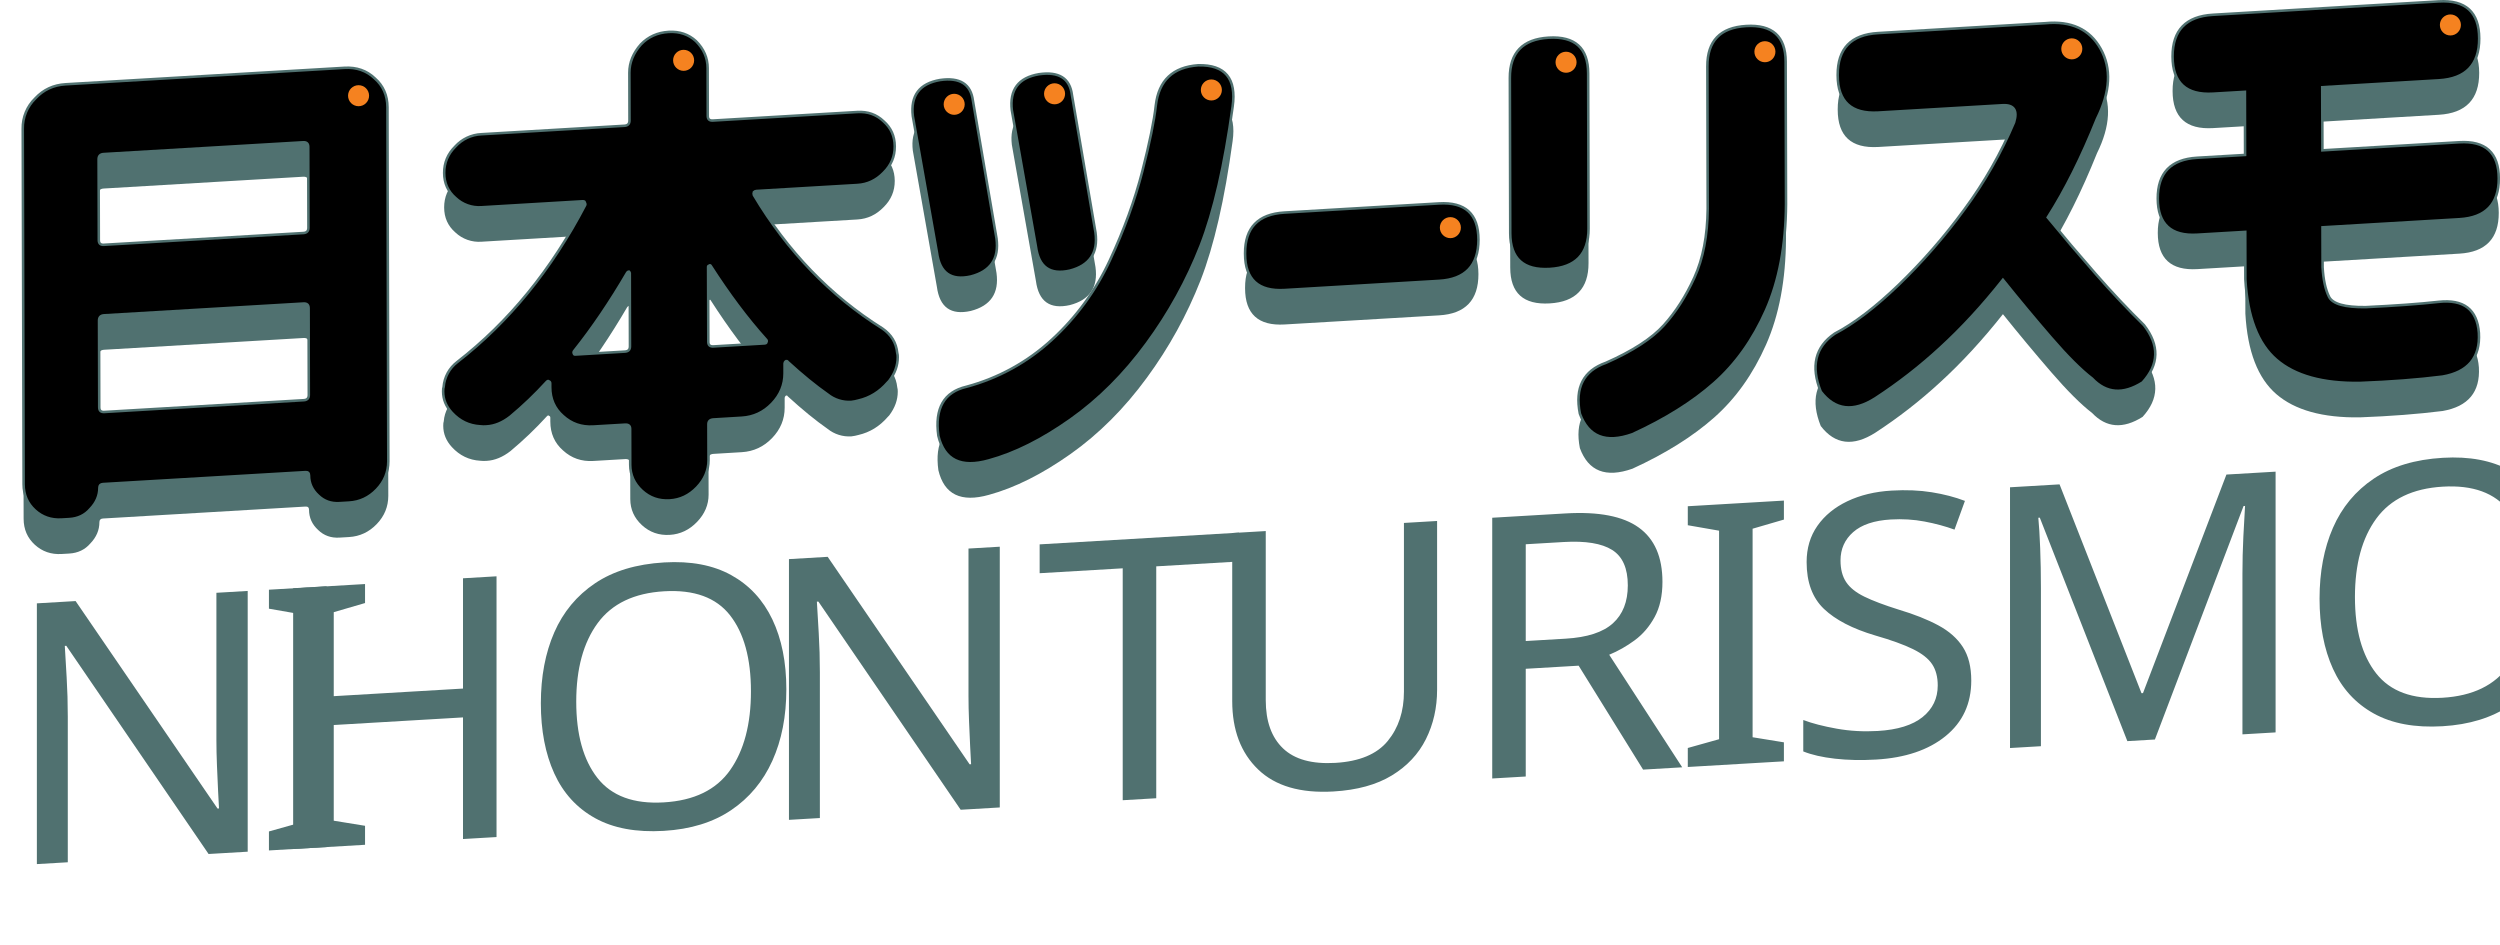
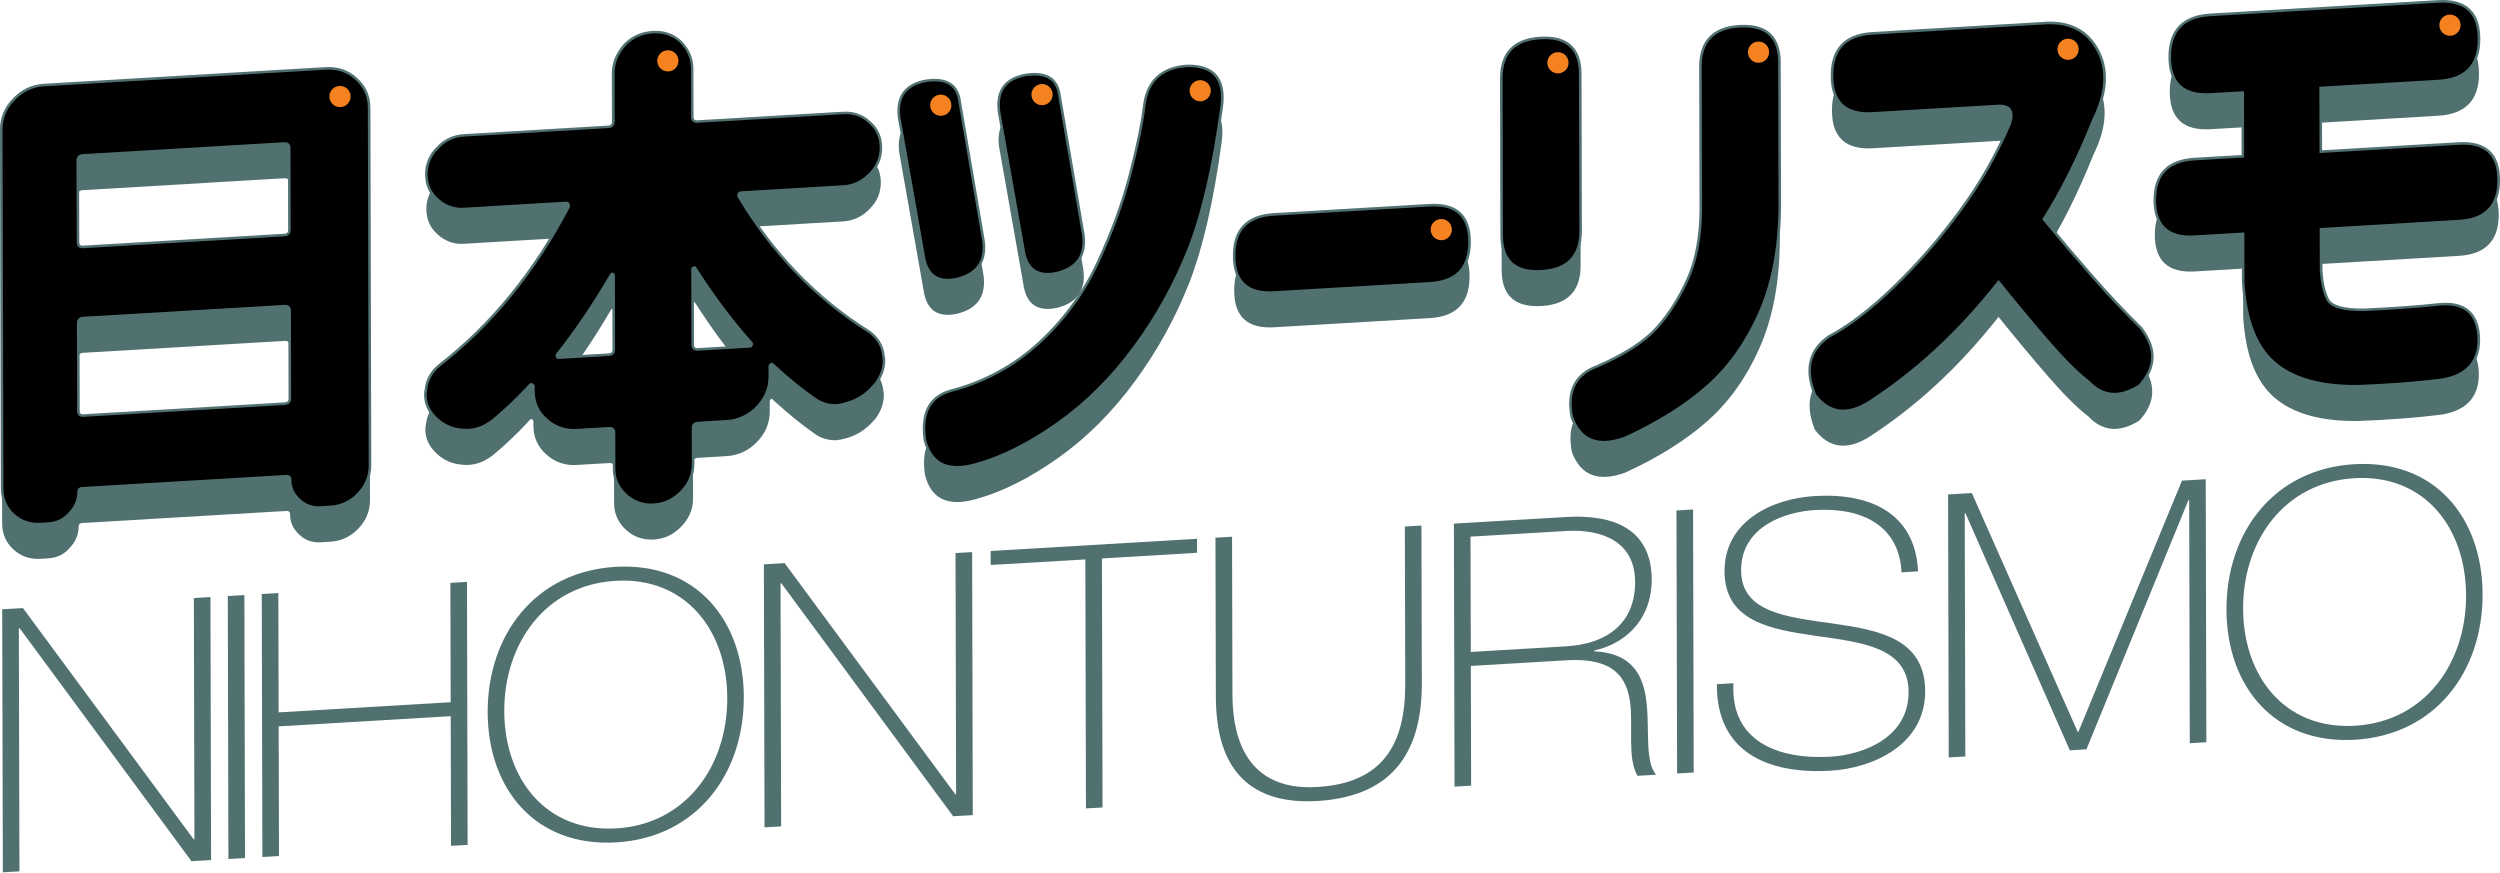
- <svg xmlns="http://www.w3.org/2000/svg" viewBox="0 0 2930.61 1107.04">
+ <svg xmlns="http://www.w3.org/2000/svg" viewBox="0 0 2905.43 1013.79">
  <defs>
-     <style>.cls-1{font-size:428.1px;font-family:HelveticaNeueLTStd-Th, Helvetica Neue LT Std;}.cls-1,.cls-5{fill:#507170;}.cls-2{letter-spacing:-0.08em;}.cls-3{letter-spacing:-0.04em;}.cls-4{letter-spacing:-0.04em;}.cls-6{stroke:#507170;stroke-miterlimit:10;stroke-width:3px;}.cls-7{fill:#f58220;}</style>
+     <style>.cls-1{fill:#507170;}.cls-2{fill:#f58220;}</style>
  </defs>
  <g id="Layer_2" data-name="Layer 2">
    <g id="Layer_1-2" data-name="Layer 1">
-       <text class="cls-1" transform="matrix(1.02, -0.06, 0, 1, 0.86, 1015.42)">
-         <tspan class="cls-2">NI</tspan>
-         <tspan class="cls-3" x="294.53" y="0">HO</tspan>
-         <tspan x="864.34" y="0">NT</tspan>
-         <tspan class="cls-4" x="1376.77" y="0">URISMO</tspan>
-       </text>
-       <path class="cls-5" d="M26.69,191.3A48.23,48.23,0,0,1,41.4,155.73q14.18-15.27,35.49-16.55l326.84-19.29q21.31-1.26,35.56,12.36,14.83,13,14.89,33.81l1,415.1q0,19.07-13.54,33.17t-32.53,15.22l-11.25.67q-14.81.87-24.89-8.94-10.68-9.78-10.72-23.65c0-2.7-1.4-4-4.15-3.81l-237.44,14c-2.76.16-4.14,1.6-4.13,4.29q0,13.88-10.6,24.91-9.45,11-24.84,11.88l-8.88.52q-18.36,1.08-31.42-10.87t-13.1-30.45Zm334.63,21.29c0-3.84-2-5.66-5.94-5.43L121.51,221q-5.92.34-5.91,6.13l.23,94.81q0,5.79,5.93,5.43l233.88-13.8c3.94-.24,5.92-2.28,5.91-6.13ZM116.3,517.9c0,3.86,2,5.66,5.94,5.43l233.88-13.81q5.91-.34,5.9-6.13l-.24-101.75c0-3.85-2-5.66-5.94-5.43L122,410q-5.92.35-5.9,6.13Z" />
-       <path class="cls-5" d="M886.71,264.26a4.36,4.36,0,0,0-3,1.33,5.23,5.23,0,0,0,0,3.47q58.88,98.88,150.79,156.47Q1050,436.2,1051.8,454a16.9,16.9,0,0,1,.6,5.17q0,14.46-10,27.77l-1.77,1.83q-14.18,16.46-34.3,21.11a52.7,52.7,0,0,1-8.28,1.65,40.25,40.25,0,0,1-27.86-8.77q-21.35-14.92-46.87-38.28c0-.38-.3-.66-.89-.82A1.42,1.42,0,0,0,921,464a3.52,3.52,0,0,0-1.18,2.38l0,11.56q0,20.25-14.72,35.56t-35.49,16.55l-33.16,2c-3.95.23-5.92,2.09-5.91,5.55l.11,42.21q0,17.91-13.55,32T785.14,627q-19,1.13-32.6-11.37t-13.69-30.41l-.1-42.21c0-3.47-2-5.08-5.94-4.85l-37.3,2.2Q674.78,541.6,660,528q-14.84-13-14.89-33.81v-4.62a2.12,2.12,0,0,0-1.78-2.21c-.4-.75-1.18-.51-2.37.72a430.82,430.82,0,0,1-42.53,40.67q-13.61,10.63-27.81,11.47a36,36,0,0,1-7.7-.12q-19.54-1.15-33.2-16-10.1-11-10.13-24.84c0-2.69.19-4.44.58-5.24A40.93,40.93,0,0,1,536,464.79q91-70.71,150-184c.39-.79.19-1.94-.6-3.44,0-.76-1-1.09-3-1l-117.83,7a40.36,40.36,0,0,1-30.82-10.9q-13.06-11.37-13.1-29.3t12.95-30.83a43.89,43.89,0,0,1,30.76-14.53L732,187.82q5.91-.34,5.9-6.13l-.13-56.08q0-17.91,13.54-33.17,13-13.48,32.53-14.65,18.95-1.11,32,10.84,13.65,13.65,13.69,31.57l.14,56.08q0,5.78,5.93,5.43l169.34-10q18.35-1.08,30.82,10.9,13,11.37,13.1,29.3t-12.95,30.83q-13,13.48-30.76,14.53ZM672.8,455c0,.78.6,1.12,1.78,1l58-3.42q5.91-.36,5.9-6.13l-.2-86.15c0-.38-.4-.93-1.19-1.66-.4,0-1,.45-1.78,1.26q-30.08,51.51-62,91.55Q671.61,453.31,672.8,455Zm157.49-13.92q0,5.78,5.93,5.43L896,443c1.57-.09,2.36-.52,2.36-1.3q1.18-1.8-.6-3.43Q865.14,402,833,351.85c-.4-.74-1-.71-1.77.11a1.09,1.09,0,0,0-1.18,1.22Z" />
-       <path class="cls-5" d="M1140.5,158.5l27.63,161.43Q1173,355.5,1138,364.49q-34.93,7.85-39.75-28.3l-28.21-159.65q-4.24-36.18,31.87-42.36Q1136.87,129.23,1140.5,158.5Zm18.79,421.57q-49.12,13.88-59.29-28.88-6.64-48.18,33-57.46a238.7,238.7,0,0,0,100-55.05,293.14,293.14,0,0,0,68.17-93.36q25-53.79,37.94-104.29t15.81-77.26q5.22-43.67,49.63-46.87,47.36-1.07,40.38,48.5-14,102.6-37.5,163a503.11,503.11,0,0,1-63.09,114.45q-39.55,54.09-89.5,89.42T1159.29,580.07Zm97.26-428.42,27.63,161.43q4.83,35.57-30.09,44.56-34.93,7.85-39.74-28.3l-28.22-159.65q-4.25-36.18,31.87-42.36Q1252.92,122.38,1256.55,151.65Z" />
-       <path class="cls-5" d="M1459.53,338v-.58q-.1-45.09,46.07-47.82l181.19-10.7q46.18-2.73,46.29,42.37.11,45.68-46.07,48.4l-181.19,10.69Q1459.65,383.09,1459.53,338Z" />
-       <path class="cls-5" d="M1770.37,313.86l-.44-182.1q-.11-44.52,45.48-47.21,46.18-2.73,46.29,41.79l.44,182.11q.1,44.52-45.48,47.21Q1770.48,358.38,1770.37,313.86Zm112.29,151.81q46.72-20.68,67.7-43.9t36-56.18q15-33,15.5-80.42l-.4-167.08q-.11-44.5,45.48-47.21,46.18-2.73,46.29,41.79l.41,167.08q-.42,72.31-23.39,124.25t-60.79,85.41q-37.82,33.45-95.79,60Q1866.91,566,1852,525.3,1843,479.58,1882.66,465.67Z" />
-       <path class="cls-5" d="M2154.25,128.73v-.58q-.1-46.25,47.26-49.05l196-11.57q45.58-4.43,64.92,30t-4.24,82.06q-27.09,67.51-57.75,115.59,26.72,32.54,55.82,65.8t57,60.52q27.33,35.4-1.61,67.17-34.31,21.68-59.23-4.6-19.58-15-48.08-48t-56.42-67.79q-36,45.5-73.54,79.8a576.3,576.3,0,0,1-76,59.12q-39,24.85-64-7.79-17.88-44.61,16.41-68,33.72-17.59,74.77-57a682.51,682.51,0,0,0,77.07-88.39,496.76,496.76,0,0,0,58.38-102.32q6.45-21.19-13.67-20l-145.66,8.6Q2154.35,175,2154.25,128.73Z" />
-       <path class="cls-5" d="M2546.81,106.71q-.12-46.24,47.25-49L2858.73,42q47.37-2.79,47.48,43.45T2859,134.54l-136.78,8.07.18,74,160.46-9.47q46.18-2.71,46.29,42.37T2883,297.33l-160.46,9.47.11,46.83q1.23,21.92,7.49,34.54t43,12.21q52.09-2.49,85.26-6.19,44.4-4.92,47.46,36.52,2.46,43.21-42.51,51.08-43.23,5.43-97.1,7.46-65.14.94-97.78-27.18t-36.35-94.42l-.13-55.5-56.25,3.32q-46.18,2.73-46.3-42.37t46.08-47.82l56.25-3.32-.18-74-37.3,2.2Q2546.9,153,2546.81,106.71Z" />
-       <path class="cls-6" d="M26.68,150.91A48.27,48.27,0,0,1,41.4,115.35Q55.58,100.07,76.89,98.8L403.73,79.51Q425,78.25,439.29,91.86q14.83,13,14.89,33.82l1,415.09q0,19.08-13.54,33.18t-32.53,15.22l-11.25.67q-14.81.87-24.89-8.94-10.7-9.78-10.72-23.66c0-2.69-1.4-4-4.15-3.8l-237.44,14c-2.76.16-4.14,1.6-4.13,4.29q0,13.88-10.6,24.91-9.45,11-24.84,11.87l-8.88.53q-18.36,1.08-31.42-10.87t-13.1-30.45Zm334.64,21.3q0-5.78-5.94-5.43L121.51,180.59q-5.92.34-5.91,6.13l.23,94.81q0,5.79,5.93,5.43l233.88-13.8c3.94-.24,5.92-2.28,5.91-6.13Zm-245,305.31q0,5.78,5.94,5.43l233.88-13.81Q362,468.8,362,463l-.24-101.75c0-3.85-2-5.66-5.94-5.43L122,369.63q-5.92.36-5.9,6.13Z" />
-       <path class="cls-6" d="M886.71,223.88a4.36,4.36,0,0,0-3,1.33,5.23,5.23,0,0,0,0,3.47q58.86,98.86,150.79,156.47,15.42,10.67,17.25,28.47a16.85,16.85,0,0,1,.6,5.17q0,14.46-10,27.76l-1.77,1.84q-14.18,16.46-34.3,21.11a51.16,51.16,0,0,1-8.28,1.64,40.2,40.2,0,0,1-27.86-8.76q-21.35-14.92-46.87-38.29c0-.38-.3-.65-.89-.81a1.41,1.41,0,0,0-1.48.38,3.48,3.48,0,0,0-1.18,2.38l0,11.56q0,20.25-14.72,35.56t-35.49,16.55l-33.16,2q-5.92.34-5.91,5.55l.1,42.21q0,17.91-13.54,32t-31.94,15.18q-19,1.13-32.6-11.37t-13.69-30.42l-.1-42.2c0-3.47-2-5.09-5.94-4.85l-37.3,2.2q-20.73,1.22-35.56-12.36-14.84-13-14.89-33.81v-4.63a2.11,2.11,0,0,0-1.78-2.2c-.4-.75-1.19-.51-2.37.71a428.78,428.78,0,0,1-42.54,40.68q-13.59,10.64-27.8,11.47a35.18,35.18,0,0,1-7.7-.13q-19.54-1.14-33.2-16-10.1-11-10.13-24.84c0-2.7.19-4.44.58-5.24A40.93,40.93,0,0,1,536,424.41q91-70.71,150-184c.39-.79.19-1.94-.6-3.44,0-.77-1-1.1-3-1l-117.83,7A40.37,40.37,0,0,1,533.79,232q-13.06-11.37-13.1-29.29t12.95-30.83a43.94,43.94,0,0,1,30.76-14.54L732,147.44q5.91-.34,5.9-6.13l-.13-56.08q0-17.91,13.54-33.18,13-13.47,32.53-14.64,18.95-1.11,32,10.83,13.65,13.67,13.69,31.58l.14,56.07q0,5.79,5.93,5.44l169.34-10q18.35-1.08,30.82,10.9,13,11.37,13.1,29.29t-12.95,30.84q-13,13.48-30.76,14.53ZM672.8,414.6c0,.77.6,1.12,1.78,1l58-3.43q5.91-.35,5.9-6.13l-.2-86.14c0-.38-.4-.93-1.19-1.66-.4,0-1,.44-1.78,1.26q-30.08,51.51-62,91.54Q671.61,412.94,672.8,414.6Zm157.49-13.92q0,5.77,5.93,5.43L896,402.58c1.57-.1,2.36-.52,2.36-1.3a2.43,2.43,0,0,0-.6-3.43Q865.14,361.61,833,311.47c-.4-.75-1-.71-1.77.1a1.1,1.1,0,0,0-1.18,1.23Z" />
-       <path class="cls-6" d="M1140.5,118.12l27.63,161.43q4.83,35.57-30.09,44.56-34.93,7.84-39.75-28.3l-28.21-159.65Q1065.84,100,1102,93.8,1136.87,88.85,1140.5,118.12Zm18.79,421.56q-49.12,13.89-59.29-28.88-6.64-48.17,33-57.45a238.7,238.7,0,0,0,100-55.05,293.14,293.14,0,0,0,68.17-93.36q25-53.81,37.94-104.29t15.81-77.26q5.22-43.67,49.62-46.87,47.37-1.06,40.39,48.5-14,102.59-37.5,163a503.11,503.11,0,0,1-63.09,114.45q-39.55,54.09-89.5,89.42T1159.29,539.68Zm97.26-428.41,27.63,161.42q4.83,35.58-30.09,44.57-34.93,7.85-39.74-28.3l-28.22-159.65Q1181.88,93.13,1218,87,1252.92,82,1256.55,111.27Z" />
-       <path class="cls-6" d="M1459.53,297.61V297q-.1-45.1,46.07-47.82l181.19-10.7q46.17-2.73,46.29,42.37.11,45.67-46.08,48.4L1505.82,340Q1459.64,342.71,1459.53,297.61Z" />
-       <path class="cls-6" d="M1770.37,273.48l-.44-182.11q-.12-44.5,45.48-47.2Q1861.6,41.44,1861.7,86l.44,182.11q.1,44.52-45.48,47.2Q1770.48,318,1770.37,273.48Zm112.29,151.8q46.71-20.67,67.7-43.89t36-56.19q15-33,15.5-80.41l-.4-167.08q-.11-44.52,45.48-47.21,46.18-2.73,46.29,41.79l.41,167.08q-.42,72.3-23.39,124.25T2009.44,449q-37.82,33.47-95.79,60-46.74,16.63-61.64-24.12Q1843,439.19,1882.66,425.28Z" />
-       <path class="cls-6" d="M2154.24,88.35v-.58q-.1-46.24,47.26-49l196-11.57q45.58-4.42,64.92,30t-4.24,82.06q-27.09,67.51-57.76,115.59,26.73,32.54,55.83,65.8t57,60.52q27.32,35.4-1.61,67.17-34.31,21.68-59.23-4.6-19.58-15-48.08-48t-56.42-67.79q-36,45.5-73.54,79.8a577.15,577.15,0,0,1-76,59.12q-39,24.86-64-7.79-17.86-44.61,16.42-68,33.72-17.59,74.77-57a684,684,0,0,0,77.07-88.39,497,497,0,0,0,58.38-102.32q6.45-21.19-13.67-20l-145.66,8.6Q2154.35,134.59,2154.24,88.35Z" />
-       <path class="cls-6" d="M2546.81,66.33q-.12-46.24,47.25-49L2858.73,1.66q47.37-2.79,47.48,43.45T2859,94.16l-136.77,8.07.18,74,160.46-9.47q46.18-2.73,46.29,42.37T2883,257l-160.46,9.47.11,46.83q1.23,21.9,7.49,34.54t43,12.21q52.09-2.49,85.26-6.19,44.4-4.94,47.46,36.51,2.46,43.23-42.51,51.08-43.23,5.44-97.1,7.47-65.14.94-97.78-27.19t-36.35-94.41l-.13-55.5-56.25,3.32q-46.18,2.73-46.3-42.37t46.08-47.82l56.25-3.32-.18-74-37.3,2.2Q2546.9,112.59,2546.81,66.33Z" />
-       <circle class="cls-7" cx="420.33" cy="112.19" r="12.33" />
-       <circle class="cls-7" cx="801.37" cy="70.72" r="12.33" />
-       <circle class="cls-7" cx="1118.54" cy="122.27" r="12.33" />
-       <circle class="cls-7" cx="1236.21" cy="109.95" r="12.33" />
-       <circle class="cls-7" cx="1420.01" cy="105.46" r="12.33" />
-       <circle class="cls-7" cx="1700.19" cy="266.85" r="12.33" />
-       <circle class="cls-7" cx="1835.8" cy="72.96" r="12.33" />
-       <circle class="cls-7" cx="2068.91" cy="60.63" r="12.33" />
-       <circle class="cls-7" cx="2428.66" cy="57.27" r="12.33" />
-       <circle class="cls-7" cx="2872.46" cy="29.25" r="12.33" />
+       <path class="cls-1" d="M2.56,708.13l24.11-1.43L225.09,975.44l.88-.05L225.29,695l19.29-1.14.74,305.66-22.8,1.35L22.78,730.05l-.87.06.68,282.54L3.3,1013.79Z" />
+       <path class="cls-1" d="M264.74,692.65,284,691.51l.74,305.67-19.29,1.13Z" />
+       <path class="cls-1" d="M323.87,844.15l.36,150.7L304.94,996l-.74-305.67,19.29-1.14.34,138.71,199.93-11.81-.34-138.7,19.3-1.14.74,305.66L524.16,983l-.36-150.69Z" />
+       <path class="cls-1" d="M716.22,979c-93.83,5.54-149.24-61.83-149.46-151.3S621.62,664.3,715.44,658.77c93.39-5.52,148.81,61.86,149,151.33S809.61,973.47,716.22,979Zm0-16.26c81.55-4.82,129.18-73.14,129-151.48S797,670.22,715.48,675c-82,4.84-129.62,73.16-129.43,151.51S634.19,967.56,716.18,962.72Z" />
+       <path class="cls-1" d="M887.76,655.87l24.12-1.42L1110.3,923.18l.87,0-.68-280.41,19.3-1.14.74,305.67-22.8,1.34L908,677.8l-.88.05.69,282.55-19.3,1.14Z" />
+       <path class="cls-1" d="M1151.3,656.58l0-16.26,239.83-14.16,0,16.27L1280.65,649l.7,289.4-19.3,1.13-.7-289.39Z" />
+       <path class="cls-1" d="M1431.87,623.75l.44,183.23c.09,36.82,8.17,113,98.49,107.65,76.72-4.53,102.49-50.15,102.32-119.51l-.45-183.22,19.3-1.14.44,183.23c.18,72.77-27.75,131.37-121.58,136.91-111.36,6.57-117.71-82.11-117.81-122.78l-.45-183.23Z" />
+       <path class="cls-1" d="M1689.67,608.53l130.65-7.71c54.81-3.24,99.14,13.84,99.28,72.92.1,41.1-25.25,73-66.89,82.3v.86c46.49,2.39,58,30.4,61.11,61.9s-2,66.06,10.72,81.58l-21.49,1.26c-11.89-20.27-5-55.79-8.53-85.12-4-29.31-19-52.4-73.79-49.17l-111.37,6.58.34,139.13-19.29,1.14Zm131,142.55c45.6-2.69,79.74-25.68,79.63-74.92-.12-46.23-37.87-61.56-80-59.07L1709,623.66l.32,134Z" />
+       <path class="cls-1" d="M1948.34,593.26l19.3-1.14.73,305.67-19.29,1.14Z" />
+       <path class="cls-1" d="M2209.87,665.17c-2.32-52.1-42.72-75.83-100.6-72.42-35.51,2.1-85.9,19.63-85.78,70.15.12,49.23,53.63,54.21,106.71,61.78,53.52,7.54,107,17.66,107.19,78.45.15,63.35-62,89.72-109.84,92.54-73.22,4.32-132.92-21.7-132.24-100.52L2014.6,794c-3.78,67,51.09,89,112.91,85.39,37.7-2.22,90.71-22,90.59-75.14-.13-51.8-53.64-57.63-107.16-65.17-53.08-7.57-106.59-16.83-106.74-75.05-.14-58.65,55.49-84.63,105-87.55,65.33-3.86,116.7,20.51,119.93,87.54Z" />
+       <path class="cls-1" d="M2264,574.63l27.62-1.63,123,277.46.88-.05,120.32-291.83,27.62-1.63.74,305.66-19.29,1.14-.68-282.54-.88,0L2424.79,870.84,2405.5,872,2284.24,596.55l-.88.06.69,282.54-19.29,1.14Z" />
+       <path class="cls-1" d="M2737,859.69c-93.83,5.54-149.24-61.83-149.46-151.31S2642.37,545,2736.2,539.48c93.38-5.52,148.8,61.86,149,151.33S2830.36,854.18,2737,859.69Zm0-16.26c81.55-4.82,129.18-73.14,129-151.48s-48.13-141-129.68-136.21c-82,4.84-129.63,73.16-129.44,151.51S2654.94,848.27,2736.93,843.43Z" />
+       <path class="cls-1" d="M1.5,191.29a48.27,48.27,0,0,1,14.72-35.56q14.18-15.28,35.49-16.55l326.84-19.29q21.32-1.26,35.56,12.36,14.82,13,14.89,33.81l1,415.09q0,19.08-13.54,33.18t-32.53,15.22l-11.25.67q-14.81.87-24.9-8.94-10.68-9.78-10.71-23.65,0-4.05-4.16-3.81l-237.43,14c-2.77.16-4.14,1.6-4.13,4.29q0,13.88-10.6,24.91Q71.3,648,55.9,648.92l-8.88.52q-18.36,1.08-31.41-10.87T2.51,608.12Zm334.64,21.3c0-3.85-2-5.66-5.94-5.43L96.32,221c-3.95.23-5.91,2.28-5.91,6.13l.23,94.81q0,5.79,5.94,5.43l233.88-13.8q5.91-.36,5.91-6.13ZM91.12,517.9q0,5.77,5.93,5.43l233.88-13.81c3.94-.23,5.92-2.27,5.91-6.13l-.25-101.75q0-5.77-5.93-5.43L96.78,410q-5.93.36-5.91,6.14Z" />
+       <path class="cls-1" d="M861.53,264.26a4.32,4.32,0,0,0-3,1.33,5.17,5.17,0,0,0,0,3.47q58.86,98.87,150.79,156.47,15.42,10.67,17.24,28.47a17.16,17.16,0,0,1,.61,5.17q0,14.46-10,27.76l-1.77,1.84q-14.18,16.46-34.3,21.11a51.22,51.22,0,0,1-8.29,1.64A40.17,40.17,0,0,1,945,502.76q-21.36-14.92-46.88-38.28c0-.38-.29-.66-.89-.82a1.42,1.42,0,0,0-1.48.38,3.5,3.5,0,0,0-1.17,2.38l0,11.56q.06,20.25-14.71,35.56t-35.5,16.55l-33.15,2q-5.93.35-5.91,5.55l.1,42.21q0,17.91-13.54,32T760,627q-19,1.13-32.6-11.37t-13.69-30.42l-.11-42.2c0-3.47-2-5.09-5.93-4.85l-37.3,2.2Q649.6,541.6,634.77,528q-14.85-13-14.89-33.81v-4.63a2.12,2.12,0,0,0-1.78-2.2q-.6-1.12-2.37.72a429.82,429.82,0,0,1-42.54,40.67q-13.6,10.63-27.8,11.47a36,36,0,0,1-7.7-.12q-19.54-1.15-33.2-16-10.11-11-10.13-24.84c0-2.7.18-4.44.58-5.24a40.89,40.89,0,0,1,15.92-29.27q91-70.71,150-184c.38-.79.19-1.94-.6-3.44,0-.77-1-1.1-3-1l-117.82,7a40.34,40.34,0,0,1-30.82-10.9q-13.07-11.38-13.1-29.3a41.78,41.78,0,0,1,12.95-30.83,43.94,43.94,0,0,1,30.76-14.54l167.56-9.89c3.94-.23,5.92-2.27,5.91-6.13l-.14-56.08q0-17.91,13.54-33.18,13-13.47,32.54-14.64,18.95-1.11,32,10.83,13.65,13.66,13.7,31.58l.14,56.07q0,5.79,5.93,5.44l169.34-10q18.35-1.08,30.82,10.9,13.05,11.37,13.1,29.29t-12.95,30.84q-13,13.48-30.76,14.53ZM647.62,455c0,.78.59,1.12,1.78,1l58-3.43c3.94-.23,5.92-2.27,5.91-6.13l-.21-86.14c0-.38-.4-.93-1.19-1.66-.39,0-1,.44-1.77,1.26q-30.07,51.51-62,91.55C647,452.7,646.82,453.87,647.62,455Zm157.49-13.92q0,5.78,5.93,5.43l59.8-3.53c1.57-.09,2.37-.52,2.37-1.3a2.43,2.43,0,0,0-.6-3.43Q839.94,402,807.85,351.85c-.4-.74-1-.71-1.78.1a1.11,1.11,0,0,0-1.18,1.23Z" />
+       <path class="cls-1" d="M1115.32,158.5,1143,319.93q4.82,35.57-30.09,44.56-34.93,7.85-39.75-28.3l-28.22-159.65q-4.23-36.18,31.88-42.36Q1111.69,129.23,1115.32,158.5Zm18.78,421.56Q1085,594,1074.82,551.18q-6.64-48.16,33-57.45a238.67,238.67,0,0,0,99.94-55.05A293.17,293.17,0,0,0,1276,345.32q25-53.81,37.94-104.29t15.8-77.26q5.22-43.67,49.63-46.87,47.37-1.07,40.39,48.5-14,102.6-37.51,163a503.11,503.11,0,0,1-63.09,114.45q-39.54,54.09-89.49,89.42T1134.1,580.06Zm97.27-428.41L1259,313.08q4.82,35.57-30.09,44.56-34.94,7.85-39.75-28.3l-28.22-159.65q-4.23-36.18,31.88-42.36Q1227.74,122.38,1231.37,151.65Z" />
+       <path class="cls-1" d="M1434.35,338v-.57q-.12-45.1,46.07-47.82l181.18-10.7q46.19-2.73,46.3,42.37.11,45.68-46.08,48.4l-181.18,10.69Q1434.46,383.09,1434.35,338Z" />
+       <path class="cls-1" d="M1745.18,313.86l-.44-182.11q-.1-44.5,45.49-47.2,46.18-2.73,46.29,41.79l.44,182.11q.11,44.52-45.49,47.2Q1745.3,358.38,1745.18,313.86Zm112.29,151.81q46.72-20.68,67.7-43.9t36-56.18q15-33,15.5-80.42l-.41-167.08q-.11-44.52,45.49-47.21,46.19-2.73,46.29,41.79l.4,167.08Q2068,352.06,2045.05,404t-60.79,85.4q-37.83,33.47-95.79,60-46.74,16.64-61.65-24.11Q1817.84,479.57,1857.47,465.67Z" />
+       <path class="cls-1" d="M2129.06,128.73v-.58Q2129,81.9,2176.32,79.1l196-11.57q45.59-4.43,64.92,30T2433,179.59q-27.07,67.51-57.75,115.59Q2402,327.72,2431,361t57,60.52q27.32,35.4-1.61,67.17-34.3,21.68-59.23-4.6-19.59-15-48.09-48t-56.42-67.79q-36,45.5-73.53,79.8a577.81,577.81,0,0,1-75.95,59.12q-39,24.85-64-7.79-17.86-44.61,16.42-68,33.7-17.59,74.77-57a684,684,0,0,0,77.07-88.39,497.48,497.48,0,0,0,58.38-102.32q6.45-21.19-13.67-20l-145.66,8.6Q2129.17,175,2129.06,128.73Z" />
+       <path class="cls-1" d="M2521.62,106.71q-.1-46.24,47.26-49L2833.55,42q47.35-2.79,47.48,43.45t-47.26,49.05L2697,142.61l.17,74,160.46-9.47q46.18-2.73,46.3,42.37t-46.08,47.82l-160.46,9.47.12,46.83q1.23,21.92,7.48,34.54t43,12.21q52.1-2.49,85.26-6.19,44.4-4.94,47.46,36.52,2.46,43.21-42.52,51.07-43.22,5.45-97.1,7.47-65.14.94-97.77-27.18t-36.35-94.42l-.14-55.5-56.25,3.32q-46.18,2.73-46.29-42.37t46.07-47.82l56.25-3.32-.18-74-37.3,2.2Q2521.73,153,2521.62,106.71Z" />
+       <path d="M1.5,150.91a48.26,48.26,0,0,1,14.72-35.56Q30.4,100.07,51.71,98.8L378.55,79.51q21.32-1.26,35.56,12.35,14.82,13,14.89,33.82l1,415.09q0,19.08-13.54,33.18t-32.53,15.22l-11.25.66q-14.82.88-24.9-8.93-10.68-9.78-10.71-23.66,0-4-4.16-3.8l-237.43,14c-2.77.16-4.14,1.6-4.13,4.29q0,13.88-10.6,24.91-9.47,11-24.85,11.87l-8.88.53q-18.36,1.08-31.41-10.87T2.51,567.74Zm334.64,21.3c0-3.85-2-5.66-5.94-5.43L96.32,180.59q-5.92.34-5.91,6.13l.23,94.81c0,3.86,2,5.66,5.94,5.43l233.88-13.81q5.91-.34,5.9-6.13Zm-245,305.3q0,5.79,5.93,5.44l233.88-13.81c3.94-.23,5.92-2.27,5.91-6.13l-.25-101.75c0-3.85-2-5.67-5.93-5.43L96.78,369.63q-5.93.36-5.91,6.13Z" />
+       <path class="cls-1" d="M44,610.65A42.28,42.28,0,0,1,14.6,599.3C5.61,591.07,1,580.46,1,567.75L0,150.92H0a50,50,0,0,1,15.16-36.63c9.64-10.4,21.92-16.13,36.46-17L378.46,78c14.57-.86,26.91,3.44,36.69,12.77,10.13,8.88,15.31,20.64,15.35,34.89l1,415.1c0,13.05-4.67,24.57-14,34.22S397,589.9,384,590.67l-11.25.66c-10.26.61-19-2.54-26-9.36-7.38-6.75-11.15-15.08-11.17-24.72a2.56,2.56,0,0,0-.55-1.86,2.89,2.89,0,0,0-2-.45L95.57,569c-2,.11-2.73.89-2.72,2.79,0,9.6-3.69,18.34-11,26C75.34,605.23,66.62,609.4,56,610l-8.88.53C46.08,610.62,45.05,610.65,44,610.65ZM382,80.9c-1.12,0-2.25,0-3.4.1L51.8,100.3a49.48,49.48,0,0,0-34.48,16.07A47,47,0,0,0,3,150.91L4,567.74c0,11.84,4.27,21.71,12.61,29.35s18.55,11.16,30.31,10.47l8.88-.52c9.8-.58,17.8-4.4,23.8-11.36,6.83-7.09,10.26-15.12,10.24-23.93,0-3.47,2-5.58,5.54-5.79l237.43-14a5.56,5.56,0,0,1,4.26,1.26,5.37,5.37,0,0,1,1.49,4c0,8.77,3.46,16.36,10.23,22.55,6.41,6.24,14.4,9.1,23.79,8.55l11.25-.67a46.51,46.51,0,0,0,31.54-14.76,44.88,44.88,0,0,0,13.12-32.13l-1-415.1c0-13.35-4.87-24.35-14.38-32.69C404.7,85,394.27,80.9,382,80.9ZM96.4,484.47a6.86,6.86,0,0,1-4.86-1.65,7,7,0,0,1-1.92-5.3l-.25-101.75c0-4.64,2.59-7.35,7.32-7.63l233.88-13.81a7.23,7.23,0,0,1,5.6,1.63,7,7,0,0,1,1.92,5.3L338.34,463c0,4.64-2.59,7.35-7.32,7.63L97.14,484.44ZM331.31,357.31h-.56L96.87,371.13c-3.16.19-4.51,1.57-4.5,4.63l.25,101.75a4.17,4.17,0,0,0,1,3.13,4.46,4.46,0,0,0,3.36.81l233.88-13.81c3.16-.18,4.51-1.57,4.5-4.63l-.25-101.75a4.16,4.16,0,0,0-1-3.12A4,4,0,0,0,331.31,357.31ZM95.93,288.48a6.84,6.84,0,0,1-4.86-1.64,7,7,0,0,1-1.93-5.31l-.23-94.81c0-4.64,2.59-7.35,7.32-7.63l233.88-13.81a7.27,7.27,0,0,1,5.6,1.63,7,7,0,0,1,1.93,5.3l.22,94.81c0,4.64-2.58,7.35-7.31,7.63L96.67,288.46ZM330.86,168.26l-.57,0L96.41,182.08c-3.16.19-4.5,1.57-4.5,4.63l.23,94.82a4.25,4.25,0,0,0,1,3.12,4.46,4.46,0,0,0,3.37.81l233.88-13.8c3.16-.19,4.5-1.57,4.49-4.63l-.22-94.82a4.21,4.21,0,0,0-1-3.12A4,4,0,0,0,330.86,168.26Z" />
+       <path d="M861.53,223.88a4.32,4.32,0,0,0-3,1.33,5.17,5.17,0,0,0,0,3.47q58.86,98.86,150.79,156.47,15.42,10.67,17.24,28.47a17.11,17.11,0,0,1,.61,5.17q0,14.44-10,27.76l-1.77,1.84q-14.18,16.46-34.3,21.11a51.22,51.22,0,0,1-8.29,1.64A40.17,40.17,0,0,1,945,462.38q-21.36-14.92-46.88-38.29c0-.38-.29-.65-.89-.81a1.42,1.42,0,0,0-1.48.37,3.5,3.5,0,0,0-1.17,2.39l0,11.56q.06,20.25-14.71,35.56t-35.5,16.55l-33.15,2q-5.93.34-5.91,5.55l.1,42.2q0,17.93-13.54,32T760,586.63q-19,1.13-32.6-11.37t-13.69-30.42l-.11-42.2q0-5.2-5.93-4.85l-37.3,2.2q-20.73,1.22-35.56-12.36-14.85-13-14.89-33.81v-4.63a2.12,2.12,0,0,0-1.78-2.2c-.4-.75-1.19-.51-2.37.71a428.78,428.78,0,0,1-42.54,40.68q-13.6,10.64-27.8,11.47a35.13,35.13,0,0,1-7.7-.13q-19.54-1.14-33.2-16-10.11-11-10.13-24.84c0-2.7.18-4.44.58-5.24a40.89,40.89,0,0,1,15.92-29.27q91-70.71,150-184.06c.38-.79.19-1.93-.6-3.43,0-.77-1-1.1-3-1l-117.82,7A40.38,40.38,0,0,1,508.61,232q-13.07-11.37-13.1-29.29a41.78,41.78,0,0,1,12.95-30.83,43.9,43.9,0,0,1,30.76-14.54l167.56-9.89c3.94-.23,5.92-2.27,5.91-6.13l-.14-56.08q0-17.91,13.54-33.18,13-13.47,32.54-14.64,18.95-1.11,32,10.83,13.65,13.67,13.7,31.57l.13,56.08q0,5.79,5.94,5.43l169.34-10q18.35-1.08,30.82,10.9,13.05,11.37,13.1,29.29t-12.95,30.83q-13,13.5-30.76,14.54ZM647.62,414.6c0,.77.59,1.12,1.78,1l58-3.43c3.94-.23,5.92-2.27,5.91-6.13L713.12,320c0-.38-.4-.93-1.19-1.66q-.6,0-1.77,1.26-30.07,51.51-62,91.54C647,412.32,646.82,413.49,647.62,414.6Zm157.49-13.93q0,5.79,5.93,5.44l59.8-3.53c1.57-.1,2.37-.52,2.37-1.3a2.43,2.43,0,0,0-.6-3.43q-32.67-36.24-64.76-86.38c-.4-.75-1-.71-1.78.1a1.11,1.11,0,0,0-1.18,1.23Z" />
+       <path class="cls-1" d="M756.91,588.22a43.91,43.91,0,0,1-30.56-11.86c-9.38-8.58-14.16-19.18-14.18-31.51l-.11-42.21a3.41,3.41,0,0,0-.83-2.56,4.69,4.69,0,0,0-3.51-.8l-37.3,2.21c-14.19.83-26.52-3.46-36.67-12.75-10.16-8.9-15.34-20.66-15.37-34.92V449.2c0-.38,0-.59-.67-.77l-.45-.12-.45.43a431.25,431.25,0,0,1-42.66,40.79c-9.3,7.27-18.93,11.24-28.67,11.81a36.53,36.53,0,0,1-8-.13c-13.33-.8-24.81-6.33-34.13-16.43-7-7.56-10.5-16.26-10.52-25.86,0-3.44.3-4.86.61-5.63a42.53,42.53,0,0,1,16.46-30.06c60.23-46.8,110.55-108.56,149.57-183.57.07-.15,0-.8-.6-2l-.08-.14a5.78,5.78,0,0,0-1.47,0l-117.83,6.95a42,42,0,0,1-31.92-11.29c-9-7.81-13.55-18-13.58-30.4a43.41,43.41,0,0,1,13.39-31.9,45.52,45.52,0,0,1,31.73-15l167.56-9.9c3.16-.18,4.51-1.57,4.5-4.63l-.14-56.07C711,73,715.71,61.46,725,51.05c8.94-9.27,20.22-14.35,33.57-15.14,13-.76,24.12,3,33.1,11.23,9.4,9.4,14.16,20.37,14.19,32.67l.13,56.08a4.22,4.22,0,0,0,1,3.12,4.46,4.46,0,0,0,3.37.82l169.34-10c12.61-.74,23.36,3.06,32,11.32,8.95,7.8,13.53,18,13.56,30.37a43.45,43.45,0,0,1-13.4,31.9c-8.87,9.21-19.55,14.25-31.72,15l-118.42,7a2.85,2.85,0,0,0-1.73.65,3.65,3.65,0,0,0,.06,2c38.93,65.35,89.47,117.78,150.22,155.83,10.62,7.34,16.63,17.23,17.92,29.42a18.89,18.89,0,0,1,.63,5.48c0,9.93-3.44,19.58-10.3,28.68l-.12.13-1.77,1.84a65,65,0,0,1-35,21.53,53.24,53.24,0,0,1-8.54,1.68,41.86,41.86,0,0,1-28.86-9.08c-14.18-9.9-30-22.83-47-38.36l-.39-.36a1.94,1.94,0,0,0-.64,1.19l0,11.57c0,13.83-5.06,26.14-15.13,36.6a53.76,53.76,0,0,1-36.49,17l-33.15,2c-4,.23-4.51,2.18-4.5,4.05l.1,42.2c0,12.29-4.67,23.41-14,33.07S772.6,587.39,760,588.13C759,588.19,757.94,588.22,756.91,588.22Zm-48.57-92a7,7,0,0,1,4.95,1.64,6.21,6.21,0,0,1,1.77,4.74l.11,42.2c0,11.46,4.47,21.32,13.2,29.31a41.33,41.33,0,0,0,31.5,11c11.78-.69,22.19-5.65,31-14.72s13.15-19.5,13.12-31l-.1-42.2c0-4.27,2.59-6.78,7.32-7.06l33.16-2a50.76,50.76,0,0,0,34.5-16.09c9.51-9.88,14.33-21.49,14.29-34.52l0-11.56a4.94,4.94,0,0,1,1.59-3.43,3,3,0,0,1,3-.78,2.57,2.57,0,0,1,1.84,1.45c16.74,15.32,32.35,28.06,46.4,37.87a39.08,39.08,0,0,0,26.91,8.5,49.36,49.36,0,0,0,8-1.61,62,62,0,0,0,33.53-20.63l1.76-1.83c6.42-8.55,9.67-17.56,9.65-26.79a15,15,0,0,0-.53-4.68l-.07-.34c-1.16-11.36-6.75-20.57-16.6-27.39-61.14-38.29-112-91.11-151.23-156.93l-.13-.27a6.63,6.63,0,0,1,0-4.44l.1-.33.24-.24a5.82,5.82,0,0,1,4-1.79l118.42-7c11.4-.67,21.41-5.41,29.77-14.08a40.54,40.54,0,0,0,12.53-29.78c0-11.44-4.26-20.91-12.59-28.17-8-7.7-18-11.23-29.74-10.53l-169.34,10a7.24,7.24,0,0,1-5.6-1.62,7,7,0,0,1-1.93-5.3l-.13-56.08c0-11.48-4.49-21.74-13.26-30.52-8.31-7.6-18.71-11.11-30.85-10.39-12.58.74-23.19,5.51-31.55,14.18-8.72,9.8-13.14,20.62-13.12,32.14l.14,56.08c0,4.64-2.59,7.35-7.32,7.63l-167.56,9.89a42.59,42.59,0,0,0-29.75,14.06A40.55,40.55,0,0,0,497,202.7c0,11.44,4.26,20.92,12.58,28.16a39.11,39.11,0,0,0,29.75,10.54l117.82-7c1.92-.11,3.11.15,3.85.85a2.22,2.22,0,0,1,.66,1.18c.92,1.85,1.09,3.34.49,4.54-39.23,75.44-89.82,137.52-150.39,184.58a39.64,39.64,0,0,0-15.35,28.23l0,.28-.13.24c-.1.21-.43,1.14-.42,4.57,0,8.83,3.29,16.85,9.73,23.83,8.79,9.54,19.62,14.75,32.19,15.49l.18,0a34.75,34.75,0,0,0,7.34.1c9.12-.54,18.19-4.29,27-11.16a428.16,428.16,0,0,0,42.35-40.5c.83-.85,1.9-1.78,3.15-1.61a2.06,2.06,0,0,1,1.23.63,3.55,3.55,0,0,1,2.38,3.48v4.62c0,13.37,4.87,24.37,14.37,32.69,9.55,8.75,21.15,12.78,34.49,12l37.3-2.2Zm-59.23-79.1a3.13,3.13,0,0,1-2.24-.75,2.36,2.36,0,0,1-.71-1.31c-.55-1-1.11-2.85.91-5,21.11-26.52,41.9-57.24,61.79-91.32l.22-.28c1.11-1.16,1.94-1.67,2.76-1.72l.64,0,.47.44c1.17,1.08,1.67,1.9,1.67,2.76l.21,86.14c0,4.64-2.59,7.35-7.32,7.63l-58,3.43Zm62.25-96.7c-20,34.16-40.81,65-62,91.57l-.09.1c-.91.95-.64,1.32-.44,1.59l.27.44h.2l58-3.42c3.16-.19,4.51-1.58,4.5-4.63l-.21-85.89Zm99,87.17a6.84,6.84,0,0,1-4.86-1.65,7,7,0,0,1-1.92-5.3h0l-.22-87.88a2.56,2.56,0,0,1,2-2.64,2.63,2.63,0,0,1,2.05-.71,2.33,2.33,0,0,1,1.7,1.25c21.24,33.17,43,62.14,64.53,86.09a3.87,3.87,0,0,1,1,5c-.17.95-.95,2.15-3.73,2.31l-59.8,3.53Zm-4-94.57.21,87.61a4.22,4.22,0,0,0,1,3.13,4.5,4.5,0,0,0,3.37.81l59.8-3.53a4.49,4.49,0,0,0,1-.14v-.1l.24-.38c.29-.45.42-.79-.36-1.51l-.1-.1c-21.6-24-43.31-52.9-64.55-86l-.19.2Z" />
+       <path d="M1115.32,118.12,1143,279.54q4.82,35.58-30.1,44.57-34.92,7.84-39.74-28.3l-28.22-159.66q-4.23-36.16,31.88-42.35Q1111.69,88.85,1115.32,118.12Zm18.78,421.56q-49.12,13.88-59.29-28.88-6.63-48.18,33-57.45a238.78,238.78,0,0,0,99.94-55.05A293.17,293.17,0,0,0,1276,304.94q25-53.81,37.94-104.29t15.8-77.26q5.22-43.68,49.63-46.87,47.37-1.06,40.39,48.49-14,102.6-37.51,163a503.11,503.11,0,0,1-63.09,114.45q-39.54,54.09-89.5,89.41T1134.1,539.68Zm97.27-428.41L1259,272.69q4.82,35.58-30.09,44.57-34.94,7.85-39.75-28.3L1160.94,129.3q-4.23-36.17,31.88-42.35Q1227.74,82,1231.37,111.27Z" />
+       <path class="cls-1" d="M1112.39,544.56c-8,0-14.89-1.67-20.59-5-9-5.3-15.23-14.85-18.44-28.39l0-.14c-4.53-32.87,7-52.76,34.17-59.13a238.2,238.2,0,0,0,99.27-54.69,293,293,0,0,0,67.83-92.88c16.57-35.63,29.3-70.63,37.85-104s13.84-59.35,15.76-77c3.57-29.81,20.73-46,51-48.21,15.83-.36,27.39,3.49,34.45,11.44,7.44,8.38,10,21.42,7.53,38.76-9.28,68.16-21.92,123.1-37.59,163.3a507,507,0,0,1-63.27,114.79c-26.35,36-56.57,66.22-89.85,89.75s-65.58,39.71-96,48.07A82.17,82.17,0,0,1,1112.39,544.56Zm-36.1-34c3,12.67,8.76,21.56,17,26.42,9.68,5.69,23.27,6.12,40.37,1.29h0c30.06-8.27,62-24.29,95-47.63s63-53.31,89.15-89.07a503.88,503.88,0,0,0,62.9-114.11c15.59-40,28.17-94.69,37.42-162.62,2.32-16.44,0-28.67-6.8-36.36C1405,81.2,1394.19,77.69,1379.36,78c-29,2.09-44.75,17-48.17,45.55-1.93,17.82-7.26,43.88-15.84,77.45s-21.38,68.76-38,104.55a296.09,296.09,0,0,1-68.52,93.83,241.23,241.23,0,0,1-100.57,55.39C1082.4,460.84,1072,479.06,1076.29,510.53ZM1101.39,327c-6.59,0-12.14-1.56-16.61-4.67-7.06-4.92-11.48-13.77-13.16-26.31l-28.21-159.59c-2.93-25,8.21-39.84,33.1-44.1,13.08-1.85,23.14-.15,29.93,5.05,5.72,4.38,9.21,11.29,10.36,20.53l27.63,161.39c3.32,24.53-7.18,40.08-31.2,46.27A54,54,0,0,1,1101.39,327Zm-15.23-232.4a66.11,66.11,0,0,0-9.18.69c-23.32,4-33.34,17.31-30.6,40.7l28.21,159.57c1.56,11.73,5.57,19.89,11.91,24.31s15,5.27,26,2.78c22.57-5.82,32-19.85,28.93-42.89L1113.83,118.3c-1-8.42-4.14-14.67-9.22-18.55C1100.13,96.31,1093.94,94.59,1086.16,94.59Zm131.28,225.55c-6.58,0-12.14-1.56-16.6-4.67-7.06-4.92-11.49-13.77-13.17-26.31l-28.2-159.59c-2.94-25,8.2-39.84,33.1-44.1,13.07-1.85,23.13-.15,29.92,5,5.73,4.38,9.21,11.29,10.36,20.53l27.63,161.39c3.32,24.53-7.18,40.08-31.2,46.27A53.93,53.93,0,0,1,1217.44,320.14Zm-15.22-232.4a66.14,66.14,0,0,0-9.19.69c-23.31,4-33.34,17.31-30.6,40.7l28.21,159.57c1.56,11.73,5.57,19.89,11.91,24.31s15,5.27,26,2.78c22.57-5.82,32.05-19.85,28.93-42.9l-27.63-161.44c-1-8.43-4.14-14.67-9.21-18.55C1216.18,89.46,1210,87.74,1202.22,87.74Z" />
+       <path d="M1434.35,297.61V297q-.1-45.1,46.08-47.83l181.18-10.69q46.19-2.73,46.3,42.37.11,45.67-46.08,48.4L1480.64,340Q1434.46,342.71,1434.35,297.61Z" />
+       <path class="cls-1" d="M1475.59,341.63c-13.44,0-23.83-3.37-30.94-10.06-7.8-7.33-11.77-18.75-11.8-33.95h0V297c-.07-30.86,15.91-47.46,47.49-49.32L1661.51,237c16-.93,28.09,2.39,36.08,9.91,7.8,7.33,11.77,18.76,11.81,33.95.07,31.25-15.91,48-47.49,49.9l-181.18,10.7C1479,341.58,1477.26,341.63,1475.59,341.63Zm191.07-101.76c-1.61,0-3.27,0-5,.15l-181.18,10.69c-30.13,1.78-44.74,16.93-44.67,46.32v.58c0,14.34,3.68,25,10.86,31.78,7.36,6.92,18.75,10,33.84,9.09l181.18-10.69c30.13-1.78,44.74-17.12,44.67-46.9,0-14.34-3.69-25-10.87-31.78C1689,243,1679.3,239.87,1666.66,239.87Z" />
+       <path d="M1745.18,273.48l-.44-182.11q-.1-44.5,45.49-47.2,46.18-2.73,46.29,41.79l.44,182.1q.11,44.54-45.49,47.21Q1745.3,318,1745.18,273.48Zm112.29,151.8q46.72-20.67,67.7-43.89t36-56.19q15-33,15.5-80.42l-.41-167.07q-.11-44.52,45.49-47.21,46.19-2.73,46.29,41.79l.4,167.08q-.42,72.3-23.38,124.25T1984.26,449q-37.83,33.47-95.79,60-46.74,16.63-61.65-24.12Q1817.84,439.19,1857.47,425.28Z" />
+       <path class="cls-1" d="M1864,515.35c-18.39,0-31.33-10-38.61-29.92l-.06-.23c-6.13-31.16,4.49-51.79,31.57-61.31,30.79-13.63,53.38-28.27,67.14-43.5s25.84-34.07,35.73-55.81,15-48.53,15.37-79.81l-.41-167.06c-.07-30.48,15.71-46.87,46.9-48.71,16-.94,28.23,2.38,36.22,9.9,7.7,7.24,11.62,18.47,11.66,33.39l.4,167.07c-.28,48.21-8.19,90.21-23.51,124.86s-35.9,63.57-61.17,85.93-57.55,42.56-96.16,60.24l-.12.05Q1875.19,515.35,1864,515.35Zm-35.75-30.84c9.69,26.37,29.2,33.94,59.63,23.13,38.31-17.56,70.4-37.66,95.36-59.74s45.27-50.63,60.41-84.89,23-75.87,23.26-123.65l-.4-167.07c0-14.05-3.64-24.55-10.71-31.21-7.37-6.92-18.81-10-34-9.08-29.73,1.75-44.15,16.7-44.08,45.7l.41,167.08c-.33,31.72-5.59,59-15.64,81s-22.22,41-36.24,56.57-37,30.45-68.2,44.25l-.11.05C1832.15,435.76,1822.44,454.67,1828.27,484.51Zm-41.9-167.58c-13.51,0-23.93-3.37-31-10.05-7.7-7.25-11.62-18.48-11.66-33.39l-.44-182.11c-.07-30.48,15.71-46.87,46.9-48.71,16-1,28.23,2.38,36.22,9.89C1834.06,59.81,1838,71,1838,86l.44,182.11c.07,30.48-15.71,46.87-46.9,48.71C1789.78,316.88,1788.05,316.93,1786.37,316.93Zm9-271.42c-1.62,0-3.3.05-5,.15-29.73,1.76-44.15,16.71-44.08,45.71l.44,182.11c0,14.06,3.64,24.56,10.72,31.21,7.36,6.92,18.8,10,34,9.09,29.72-1.76,44.14-16.71,44.07-45.71L1835,86c0-14.06-3.64-24.56-10.72-31.21C1817.78,48.61,1808.05,45.51,1795.34,45.51Z" />
+       <path d="M2129.06,88.34v-.57q-.12-46.24,47.26-49l196-11.57q45.59-4.42,64.92,30T2433,139.21q-27.07,67.51-57.75,115.58,26.73,32.55,55.82,65.8t57,60.53q27.32,35.4-1.61,67.17-34.3,21.68-59.23-4.6-19.59-15-48.09-48t-56.42-67.79q-36,45.5-73.53,79.79a576.48,576.48,0,0,1-76,59.13q-39,24.86-64-7.79-17.88-44.61,16.42-68,33.7-17.59,74.77-57a684,684,0,0,0,77.07-88.39,497.94,497.94,0,0,0,58.38-102.32q6.45-21.19-13.67-20l-145.66,8.6Q2129.15,134.59,2129.06,88.34Z" />
+       <path class="cls-1" d="M2142.08,479c-12.92,0-24.3-6.38-34-19.12l-.13-.16-.07-.19c-12.16-30.35-6.45-53.85,17-69.84l.15-.09c22.24-11.61,47.28-30.72,74.43-56.78a685.57,685.57,0,0,0,76.9-88.2,498.05,498.05,0,0,0,58.17-101.94c2.07-6.83,2-11.75-.29-14.62-2-2.59-6-3.73-11.88-3.38l-145.65,8.6c-16.35,1-28.79-2.45-37-10.15-8-7.51-12.05-19.22-12.09-34.8v-.58c-.08-31.63,16.3-48.64,48.67-50.55l196-11.57c30.83-3,53.17,7.35,66.31,30.76s11.67,51.35-4.18,83.41c-17.82,44.43-37.09,83.07-57.27,114.86,17.54,21.34,36.07,43.18,55.1,64.93,19.26,22,38.41,42.37,56.92,60.44l.14.16c18.63,24.15,18.06,47.39-1.7,69.09l-.13.15-.17.11c-23.41,14.79-43.95,13.2-61-4.75-13.05-10-29.27-26.24-48.21-48.18-18.57-21.51-37.16-43.83-55.28-66.37-23.59,29.65-48,56.06-72.53,78.5A580.9,580.9,0,0,1,2174,468Q2156.79,479,2142.08,479Zm-31.53-20.78c16.2,21.08,36.44,23.46,61.85,7.27a578.41,578.41,0,0,0,75.75-59c24.83-22.71,49.51-49.5,73.37-79.62l1.16-1.48,1.18,1.47c18.47,23,37.44,45.8,56.39,67.75s35,37.93,47.86,47.83l.17.16c16.17,17,34.87,18.5,57.17,4.47,18.75-20.68,19.22-41.94,1.47-65-18.54-18.11-37.72-38.48-57-60.54s-38.09-44.21-55.85-65.83l-.69-.85.58-.91c20.31-31.82,39.7-70.63,57.63-115.34l.05-.1c15.4-31.15,16.84-58.29,4.28-80.67S2402,25.77,2372.44,28.64l-196,11.58c-30.92,1.82-45.91,17.38-45.84,47.54v.58c0,14.72,3.79,25.7,11.15,32.62,7.56,7.11,19.25,10.26,34.74,9.34l145.66-8.6c6.87-.4,11.73,1.12,14.41,4.52,2.95,3.75,3.21,9.45.78,17.43l-.05.14a500.71,500.71,0,0,1-58.56,102.63A687.8,687.8,0,0,1,2201.46,335c-27.32,26.24-52.57,45.49-75,57.24C2104.13,407.51,2098.93,429.1,2110.55,458.24Z" />
+       <path d="M2521.62,66.33q-.1-46.24,47.26-49L2833.55,1.66q47.35-2.8,47.48,43.45t-47.26,49.05L2697,102.23l.17,74,160.46-9.47q46.18-2.73,46.3,42.37T2857.85,257l-160.46,9.47.12,46.83q1.23,21.9,7.48,34.54T2748,360q52.1-2.49,85.26-6.19,44.4-4.94,47.46,36.51,2.46,43.23-42.52,51.08-43.22,5.44-97.1,7.47-65.14.94-97.77-27.19t-36.35-94.41l-.14-55.5-56.25,3.32q-46.18,2.73-46.29-42.37t46.07-47.82l56.25-3.32-.18-74-37.3,2.2Q2521.73,112.59,2521.62,66.33Z" />
+       <path class="cls-1" d="M2737,450.4c-41.6,0-73.42-9.27-94.65-27.58-22-18.94-34.38-51.06-36.87-95.47l-.13-54-54.67,3.23c-15.95.94-28.08-2.4-36.07-9.91-7.8-7.33-11.77-18.76-11.81-34-.08-30.86,15.9-47.45,47.49-49.32l54.83-3.23-.17-71-35.72,2.11c-16.36,1-28.79-2.45-37-10.15-8-7.51-12.06-19.22-12.1-34.8-.07-31.63,16.3-48.64,48.67-50.55L2833.46.16c16.35-1,28.78,2.45,37,10.15,8,7.52,12.06,19.22,12.1,34.8.07,31.63-16.3,48.63-48.67,50.55l-135.36,8,.17,71,158.87-9.38c16-.93,28.09,2.39,36.08,9.91,7.8,7.33,11.77,18.76,11.81,34,.07,30.87-15.91,47.46-47.49,49.33l-159,9.38.11,45.42c.8,14.24,3.27,25.66,7.33,33.87,3.87,7.83,17.87,11.67,41.6,11.38,34.43-1.65,63.08-3.73,85.11-6.18,15.69-1.74,27.81.84,36,7.67,7.67,6.38,12.08,16.54,13.09,30.22,1.69,29.59-13,47.3-43.75,52.67-28.79,3.62-61.51,6.14-97.3,7.49ZM2608.3,270.18l.14,57.08c2.43,43.49,14.49,74.9,35.83,93.29S2698.19,448,2741,447.37c35.67-1.34,68.3-3.85,96.94-7.46,29.31-5.12,42.81-21.32,41.2-49.5-.95-12.81-5-22.28-12-28.11-7.57-6.29-18.93-8.65-33.78-7-22.09,2.46-50.81,4.54-85.35,6.19-25.37.31-39.9-4-44.38-13-4.24-8.57-6.81-20.39-7.64-35.12l-.12-48.32,161.87-9.56c30.13-1.78,44.74-16.93,44.67-46.32,0-14.34-3.69-25-10.86-31.77-7.37-6.93-18.76-10-33.85-9.1l-162,9.56-.19-77,138.19-8.16c30.92-1.82,45.92-17.38,45.85-47.54,0-14.72-3.79-25.7-11.16-32.62-7.56-7.12-19.25-10.26-34.73-9.34L2569,18.78c-30.92,1.82-45.92,17.38-45.85,47.54h0c0,14.73,3.79,25.7,11.15,32.63,7.56,7.11,19.25,10.25,34.74,9.33L2607.9,106l.19,77-57.67,3.41c-30.12,1.78-44.73,16.93-44.66,46.32,0,14.34,3.69,25,10.86,31.77,7.37,6.93,18.76,10,33.84,9.1Z" />
+       <circle class="cls-2" cx="395.14" cy="112.19" r="12.33" />
+       <circle class="cls-2" cx="776.19" cy="70.72" r="12.33" />
+       <circle class="cls-2" cx="1093.35" cy="122.27" r="12.33" />
+       <circle class="cls-2" cx="1211.03" cy="109.95" r="12.33" />
+       <circle class="cls-2" cx="1394.83" cy="105.46" r="12.33" />
+       <circle class="cls-2" cx="1675.01" cy="266.85" r="12.33" />
+       <circle class="cls-2" cx="1810.61" cy="72.96" r="12.33" />
+       <circle class="cls-2" cx="2043.72" cy="60.63" r="12.33" />
+       <circle class="cls-2" cx="2403.47" cy="57.27" r="12.33" />
+       <circle class="cls-2" cx="2847.28" cy="29.25" r="12.33" />
    </g>
  </g>
</svg>
